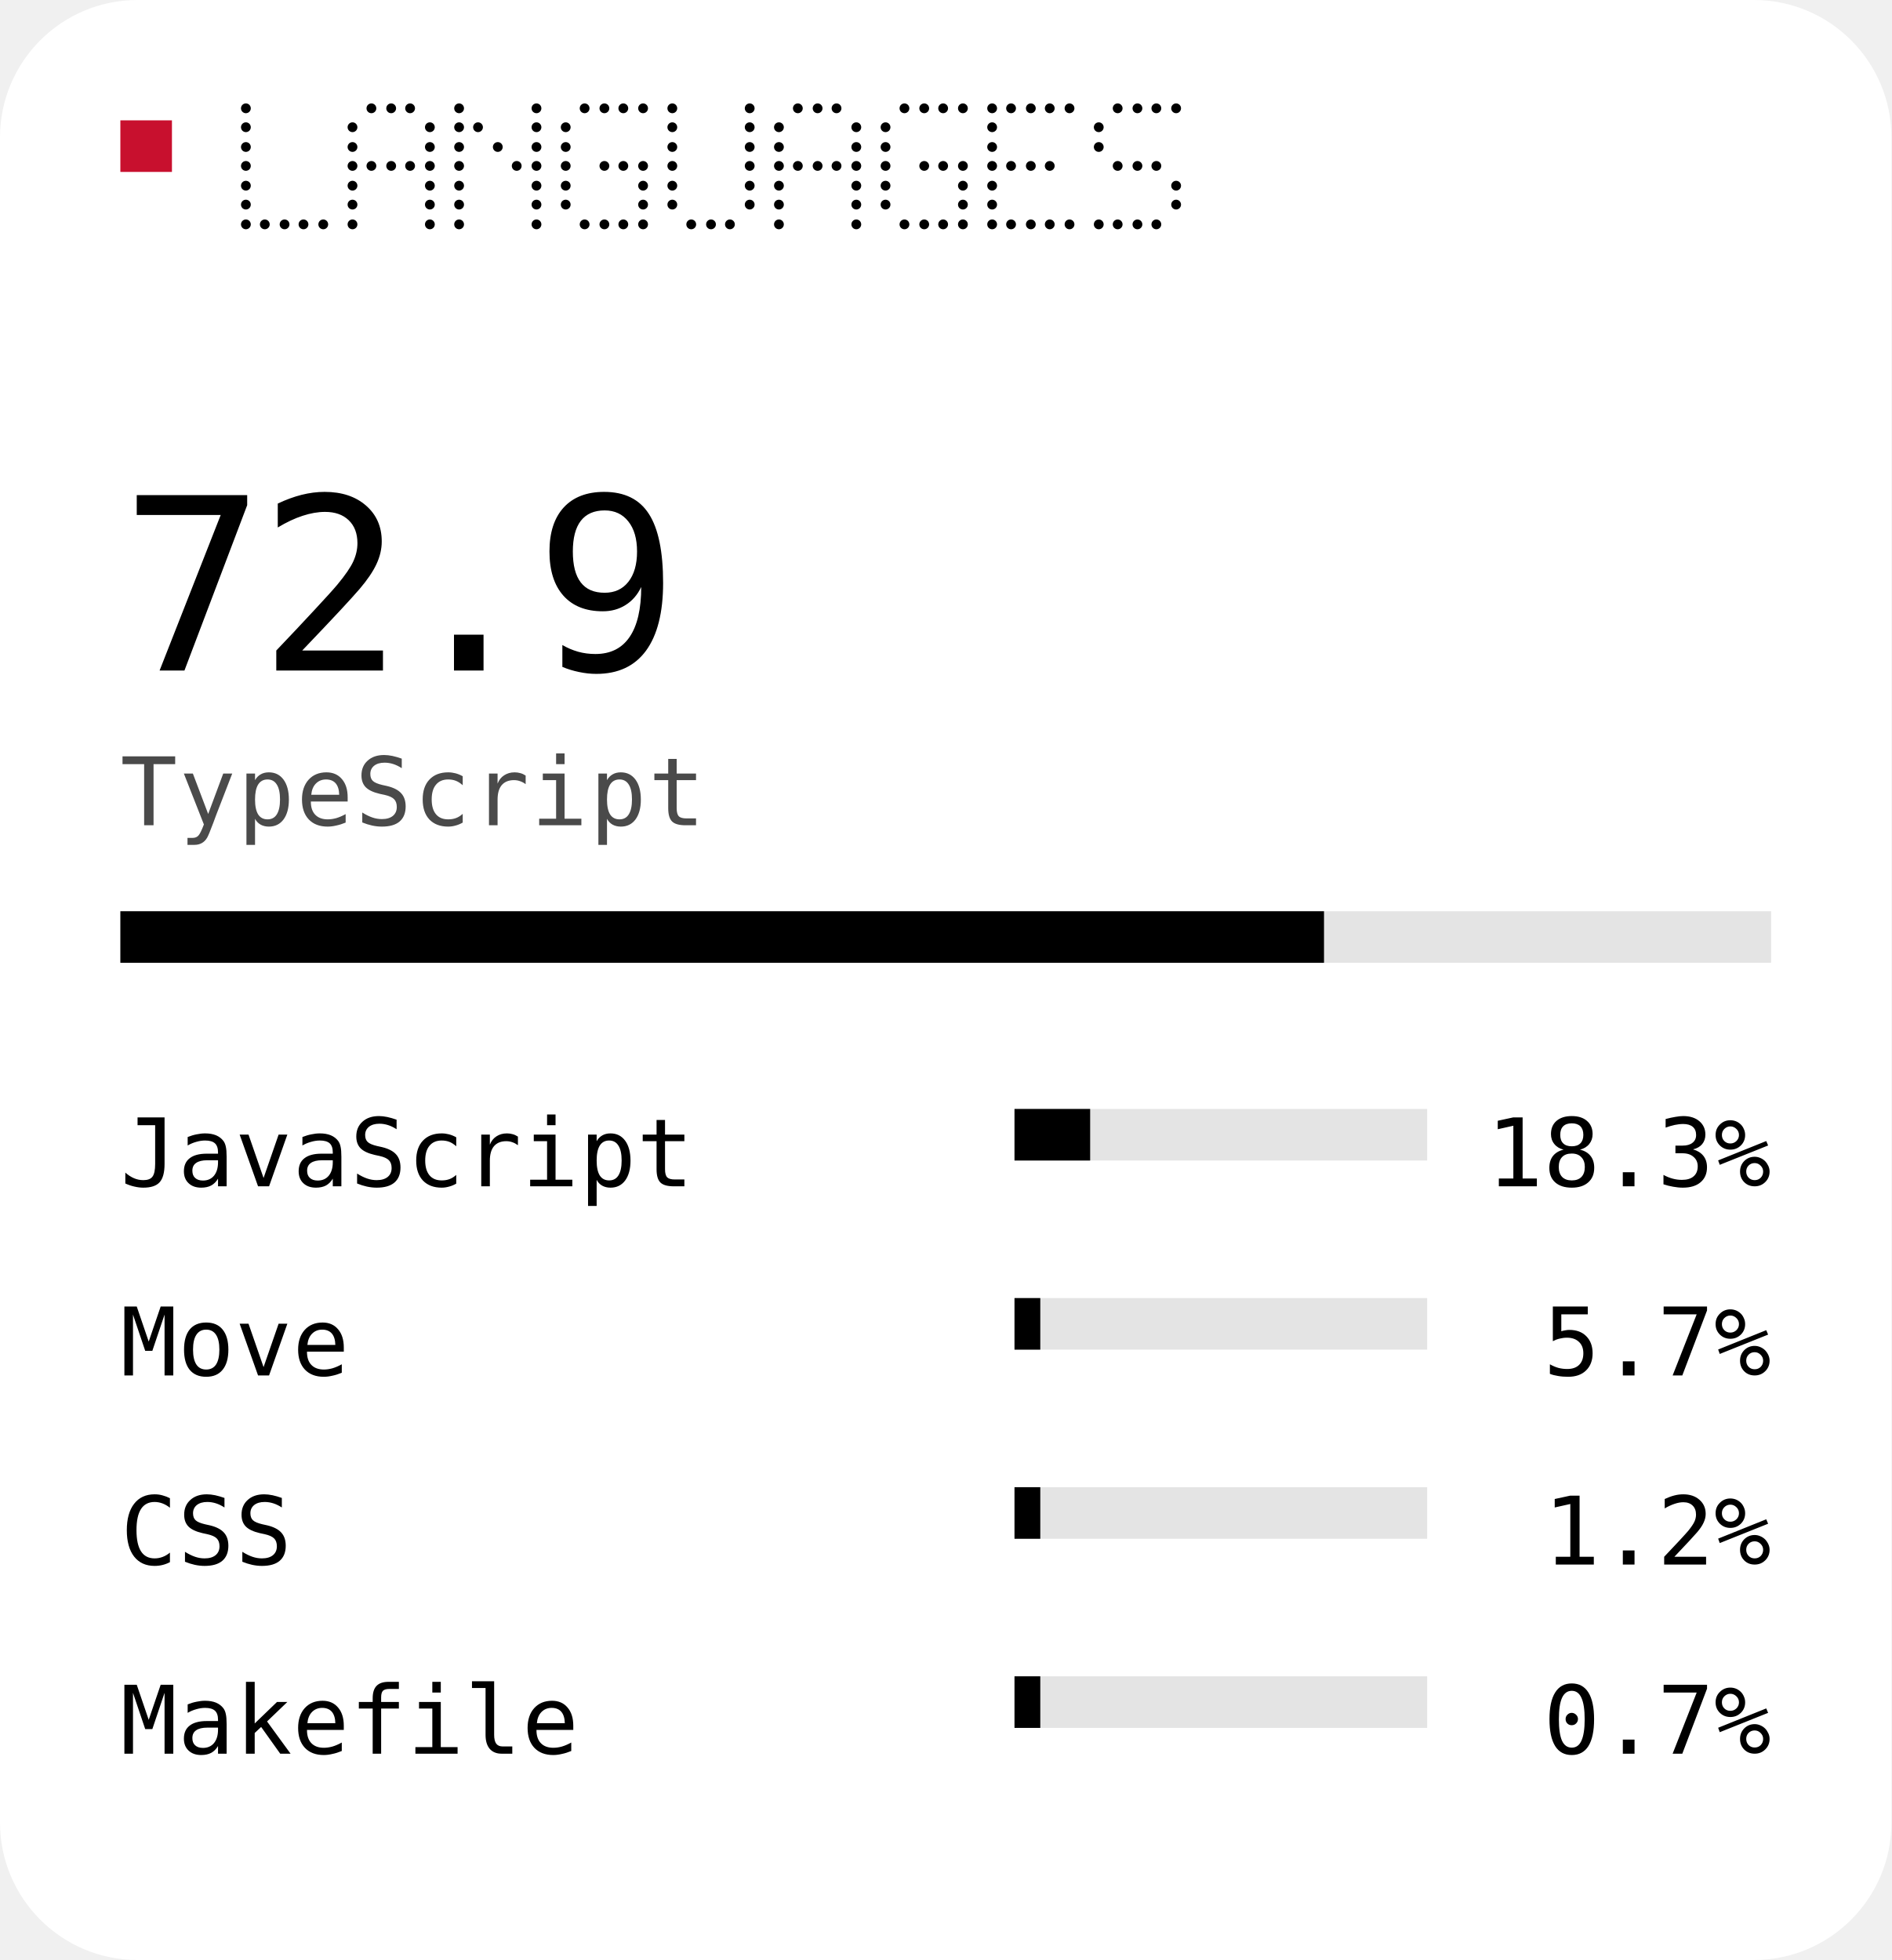
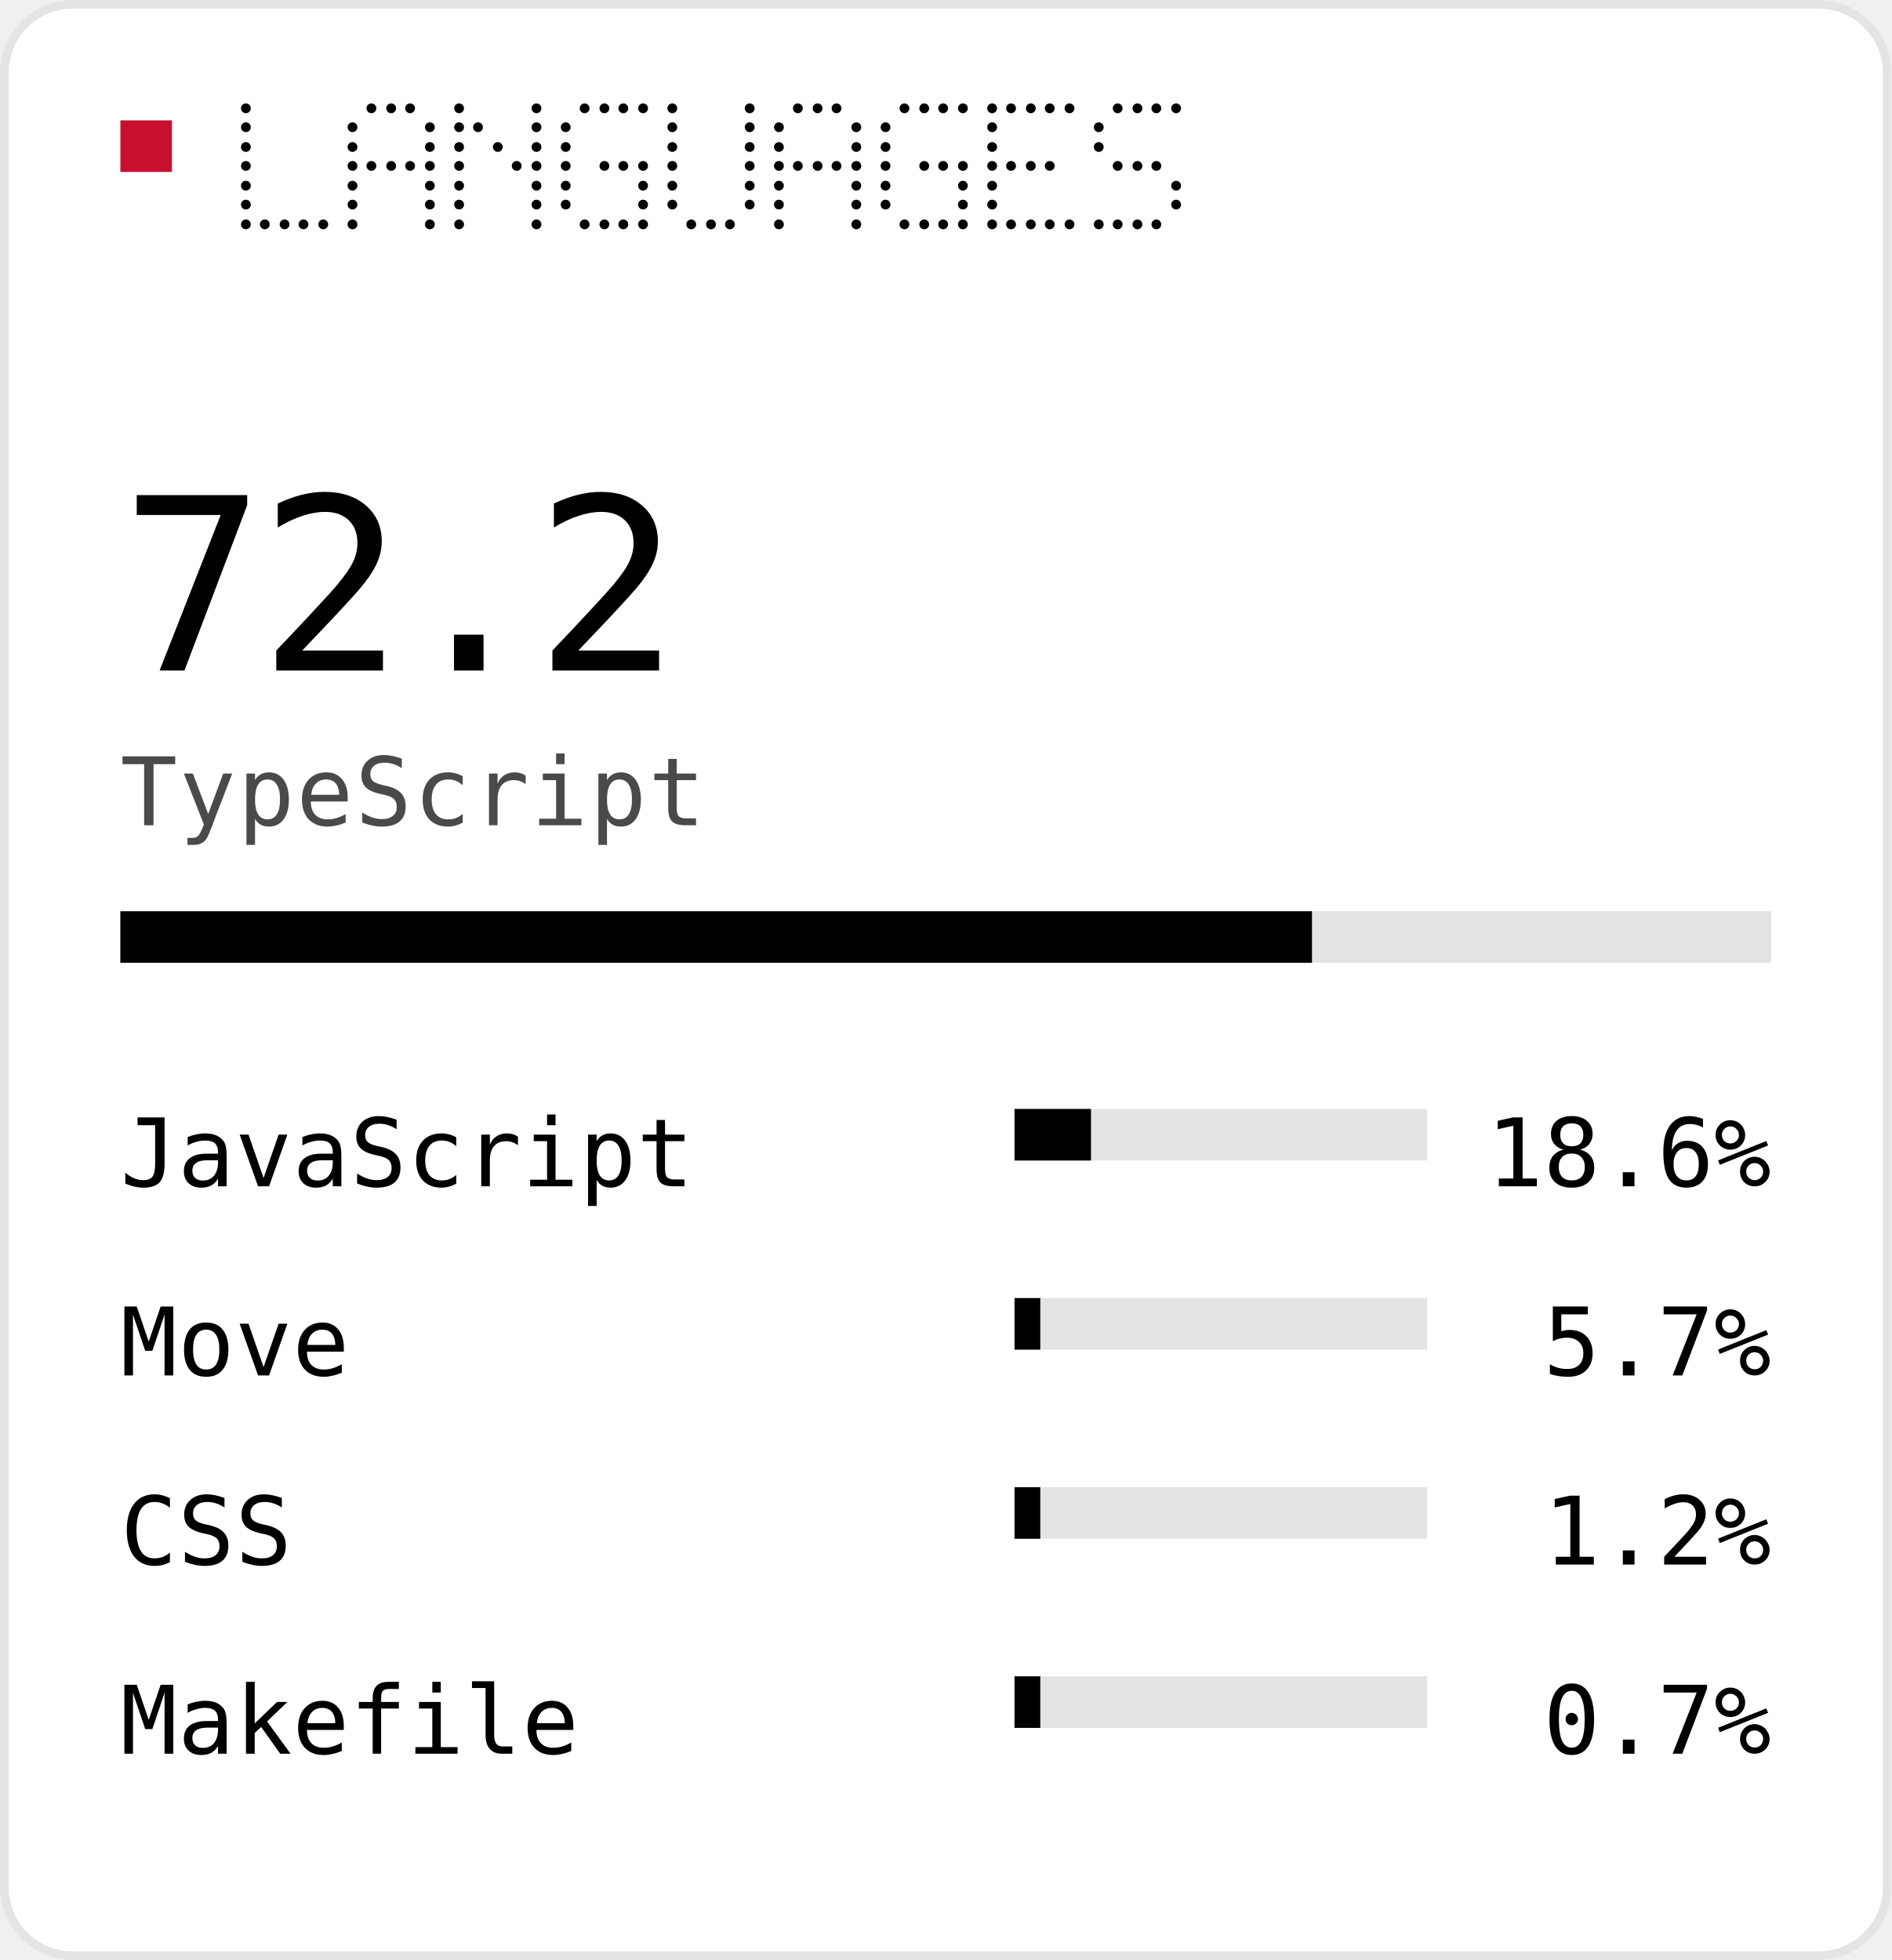
<svg xmlns="http://www.w3.org/2000/svg" width="220" height="228" viewBox="0 0 220 228" role="img">
-   <rect width="220" height="228" rx="16" fill="#FFFFFF" />
+   <rect x="0.5" y="0.5" width="219" height="227" rx="8" fill="#FFFFFF" stroke="#E4E4E4" />
  <rect x="14" y="14" width="6" height="6" fill="#C8102E" />
  <circle cx="28.6" cy="12.6" r="0.57" fill="#000000" />
  <circle cx="28.6" cy="14.8" r="0.57" fill="#000000" />
  <circle cx="28.6" cy="17.1" r="0.57" fill="#000000" />
  <circle cx="28.6" cy="19.3" r="0.57" fill="#000000" />
  <circle cx="28.6" cy="21.6" r="0.57" fill="#000000" />
  <circle cx="28.6" cy="23.8" r="0.57" fill="#000000" />
  <circle cx="28.6" cy="26.1" r="0.57" fill="#000000" />
  <circle cx="30.8" cy="26.1" r="0.57" fill="#000000" />
  <circle cx="33.1" cy="26.1" r="0.57" fill="#000000" />
  <circle cx="35.3" cy="26.1" r="0.57" fill="#000000" />
  <circle cx="37.6" cy="26.1" r="0.57" fill="#000000" />
  <circle cx="43.2" cy="12.6" r="0.57" fill="#000000" />
  <circle cx="45.5" cy="12.6" r="0.57" fill="#000000" />
  <circle cx="47.7" cy="12.6" r="0.57" fill="#000000" />
  <circle cx="41.0" cy="14.8" r="0.57" fill="#000000" />
  <circle cx="50.0" cy="14.8" r="0.57" fill="#000000" />
  <circle cx="41.0" cy="17.1" r="0.57" fill="#000000" />
  <circle cx="50.0" cy="17.1" r="0.57" fill="#000000" />
  <circle cx="41.0" cy="19.3" r="0.57" fill="#000000" />
  <circle cx="43.2" cy="19.3" r="0.57" fill="#000000" />
  <circle cx="45.5" cy="19.3" r="0.57" fill="#000000" />
  <circle cx="47.7" cy="19.3" r="0.57" fill="#000000" />
  <circle cx="50.0" cy="19.3" r="0.57" fill="#000000" />
  <circle cx="41.0" cy="21.6" r="0.57" fill="#000000" />
  <circle cx="50.0" cy="21.6" r="0.57" fill="#000000" />
  <circle cx="41.0" cy="23.8" r="0.57" fill="#000000" />
  <circle cx="50.0" cy="23.8" r="0.57" fill="#000000" />
  <circle cx="41.0" cy="26.1" r="0.57" fill="#000000" />
  <circle cx="50.0" cy="26.1" r="0.57" fill="#000000" />
  <circle cx="53.4" cy="12.6" r="0.57" fill="#000000" />
  <circle cx="62.4" cy="12.6" r="0.57" fill="#000000" />
  <circle cx="53.4" cy="14.8" r="0.57" fill="#000000" />
  <circle cx="55.6" cy="14.8" r="0.57" fill="#000000" />
  <circle cx="62.4" cy="14.8" r="0.57" fill="#000000" />
  <circle cx="53.4" cy="17.1" r="0.57" fill="#000000" />
  <circle cx="57.9" cy="17.1" r="0.57" fill="#000000" />
  <circle cx="62.4" cy="17.1" r="0.57" fill="#000000" />
  <circle cx="53.4" cy="19.3" r="0.57" fill="#000000" />
  <circle cx="60.1" cy="19.3" r="0.57" fill="#000000" />
  <circle cx="62.4" cy="19.3" r="0.57" fill="#000000" />
  <circle cx="53.4" cy="21.6" r="0.57" fill="#000000" />
  <circle cx="62.4" cy="21.6" r="0.57" fill="#000000" />
  <circle cx="53.4" cy="23.8" r="0.57" fill="#000000" />
  <circle cx="62.4" cy="23.8" r="0.57" fill="#000000" />
  <circle cx="53.4" cy="26.1" r="0.57" fill="#000000" />
  <circle cx="62.4" cy="26.1" r="0.57" fill="#000000" />
  <circle cx="68.0" cy="12.6" r="0.57" fill="#000000" />
  <circle cx="70.3" cy="12.6" r="0.57" fill="#000000" />
  <circle cx="72.5" cy="12.6" r="0.57" fill="#000000" />
  <circle cx="74.8" cy="12.6" r="0.57" fill="#000000" />
  <circle cx="65.8" cy="14.8" r="0.57" fill="#000000" />
  <circle cx="65.8" cy="17.1" r="0.57" fill="#000000" />
  <circle cx="65.8" cy="19.3" r="0.57" fill="#000000" />
  <circle cx="70.3" cy="19.3" r="0.57" fill="#000000" />
  <circle cx="72.5" cy="19.3" r="0.57" fill="#000000" />
  <circle cx="74.8" cy="19.3" r="0.57" fill="#000000" />
  <circle cx="65.8" cy="21.6" r="0.57" fill="#000000" />
  <circle cx="74.8" cy="21.6" r="0.57" fill="#000000" />
  <circle cx="65.8" cy="23.8" r="0.57" fill="#000000" />
  <circle cx="74.8" cy="23.8" r="0.57" fill="#000000" />
  <circle cx="68.0" cy="26.1" r="0.57" fill="#000000" />
  <circle cx="70.3" cy="26.1" r="0.57" fill="#000000" />
  <circle cx="72.5" cy="26.1" r="0.57" fill="#000000" />
  <circle cx="74.8" cy="26.1" r="0.57" fill="#000000" />
  <circle cx="78.2" cy="12.6" r="0.57" fill="#000000" />
  <circle cx="87.2" cy="12.6" r="0.57" fill="#000000" />
  <circle cx="78.2" cy="14.8" r="0.57" fill="#000000" />
  <circle cx="87.2" cy="14.8" r="0.57" fill="#000000" />
  <circle cx="78.2" cy="17.1" r="0.57" fill="#000000" />
  <circle cx="87.2" cy="17.1" r="0.57" fill="#000000" />
  <circle cx="78.2" cy="19.3" r="0.57" fill="#000000" />
  <circle cx="87.2" cy="19.3" r="0.57" fill="#000000" />
  <circle cx="78.2" cy="21.6" r="0.57" fill="#000000" />
  <circle cx="87.2" cy="21.6" r="0.57" fill="#000000" />
  <circle cx="78.2" cy="23.8" r="0.57" fill="#000000" />
  <circle cx="87.2" cy="23.8" r="0.57" fill="#000000" />
  <circle cx="80.4" cy="26.1" r="0.57" fill="#000000" />
  <circle cx="82.7" cy="26.1" r="0.57" fill="#000000" />
  <circle cx="84.9" cy="26.1" r="0.57" fill="#000000" />
  <circle cx="92.8" cy="12.6" r="0.57" fill="#000000" />
  <circle cx="95.1" cy="12.6" r="0.57" fill="#000000" />
  <circle cx="97.3" cy="12.6" r="0.57" fill="#000000" />
  <circle cx="90.6" cy="14.8" r="0.57" fill="#000000" />
  <circle cx="99.6" cy="14.8" r="0.57" fill="#000000" />
  <circle cx="90.6" cy="17.1" r="0.57" fill="#000000" />
  <circle cx="99.6" cy="17.1" r="0.57" fill="#000000" />
  <circle cx="90.6" cy="19.3" r="0.57" fill="#000000" />
  <circle cx="92.8" cy="19.3" r="0.57" fill="#000000" />
  <circle cx="95.1" cy="19.3" r="0.57" fill="#000000" />
  <circle cx="97.3" cy="19.3" r="0.57" fill="#000000" />
  <circle cx="99.6" cy="19.3" r="0.57" fill="#000000" />
  <circle cx="90.6" cy="21.6" r="0.57" fill="#000000" />
  <circle cx="99.6" cy="21.6" r="0.57" fill="#000000" />
  <circle cx="90.6" cy="23.8" r="0.57" fill="#000000" />
  <circle cx="99.6" cy="23.8" r="0.57" fill="#000000" />
  <circle cx="90.6" cy="26.1" r="0.57" fill="#000000" />
  <circle cx="99.6" cy="26.1" r="0.57" fill="#000000" />
  <circle cx="105.2" cy="12.6" r="0.57" fill="#000000" />
  <circle cx="107.5" cy="12.6" r="0.57" fill="#000000" />
  <circle cx="109.7" cy="12.6" r="0.57" fill="#000000" />
  <circle cx="112.0" cy="12.6" r="0.57" fill="#000000" />
  <circle cx="103.0" cy="14.8" r="0.57" fill="#000000" />
  <circle cx="103.0" cy="17.1" r="0.57" fill="#000000" />
  <circle cx="103.0" cy="19.3" r="0.57" fill="#000000" />
  <circle cx="107.5" cy="19.3" r="0.57" fill="#000000" />
  <circle cx="109.7" cy="19.3" r="0.57" fill="#000000" />
  <circle cx="112.0" cy="19.3" r="0.57" fill="#000000" />
  <circle cx="103.0" cy="21.6" r="0.57" fill="#000000" />
  <circle cx="112.0" cy="21.6" r="0.57" fill="#000000" />
  <circle cx="103.0" cy="23.8" r="0.57" fill="#000000" />
  <circle cx="112.0" cy="23.8" r="0.57" fill="#000000" />
  <circle cx="105.2" cy="26.1" r="0.57" fill="#000000" />
  <circle cx="107.5" cy="26.1" r="0.57" fill="#000000" />
  <circle cx="109.7" cy="26.1" r="0.57" fill="#000000" />
  <circle cx="112.0" cy="26.1" r="0.57" fill="#000000" />
  <circle cx="115.4" cy="12.6" r="0.57" fill="#000000" />
  <circle cx="117.6" cy="12.6" r="0.57" fill="#000000" />
  <circle cx="119.9" cy="12.6" r="0.57" fill="#000000" />
  <circle cx="122.1" cy="12.6" r="0.57" fill="#000000" />
  <circle cx="124.4" cy="12.6" r="0.57" fill="#000000" />
  <circle cx="115.4" cy="14.8" r="0.57" fill="#000000" />
  <circle cx="115.4" cy="17.1" r="0.57" fill="#000000" />
  <circle cx="115.4" cy="19.3" r="0.57" fill="#000000" />
  <circle cx="117.6" cy="19.3" r="0.57" fill="#000000" />
  <circle cx="119.9" cy="19.3" r="0.57" fill="#000000" />
  <circle cx="122.1" cy="19.3" r="0.57" fill="#000000" />
  <circle cx="115.4" cy="21.6" r="0.57" fill="#000000" />
  <circle cx="115.4" cy="23.8" r="0.57" fill="#000000" />
  <circle cx="115.4" cy="26.1" r="0.57" fill="#000000" />
  <circle cx="117.6" cy="26.1" r="0.57" fill="#000000" />
  <circle cx="119.9" cy="26.1" r="0.57" fill="#000000" />
  <circle cx="122.1" cy="26.1" r="0.57" fill="#000000" />
  <circle cx="124.4" cy="26.1" r="0.57" fill="#000000" />
  <circle cx="130.0" cy="12.6" r="0.57" fill="#000000" />
  <circle cx="132.3" cy="12.6" r="0.57" fill="#000000" />
  <circle cx="134.5" cy="12.6" r="0.57" fill="#000000" />
  <circle cx="136.8" cy="12.6" r="0.57" fill="#000000" />
  <circle cx="127.8" cy="14.8" r="0.57" fill="#000000" />
  <circle cx="127.8" cy="17.1" r="0.57" fill="#000000" />
  <circle cx="130.0" cy="19.3" r="0.57" fill="#000000" />
  <circle cx="132.3" cy="19.3" r="0.57" fill="#000000" />
  <circle cx="134.5" cy="19.3" r="0.57" fill="#000000" />
  <circle cx="136.8" cy="21.6" r="0.57" fill="#000000" />
  <circle cx="136.8" cy="23.8" r="0.57" fill="#000000" />
  <circle cx="127.8" cy="26.1" r="0.57" fill="#000000" />
  <circle cx="130.0" cy="26.1" r="0.57" fill="#000000" />
  <circle cx="132.3" cy="26.1" r="0.57" fill="#000000" />
  <circle cx="134.5" cy="26.1" r="0.57" fill="#000000" />
-   <text x="14" y="78" fill="#000000" text-anchor="start" font-family="ui-monospace, Geist Mono, monospace" font-size="28" letter-spacing="-0.8" dominant-baseline="auto">72.9</text>
+   <text x="14" y="78" fill="#000000" text-anchor="start" font-family="ui-monospace, Geist Mono, monospace" font-size="28" letter-spacing="-0.8" dominant-baseline="auto">72.2</text>
  <text x="14" y="96" fill="#4A4A4A" text-anchor="start" font-family="ui-monospace, Geist Mono, monospace" font-size="11" letter-spacing="0.2" dominant-baseline="auto">TypeScript</text>
  <rect x="14.0" y="106.0" width="192.0" height="6" fill="#E4E4E4" />
-   <rect x="14.0" y="106.0" width="140.0" height="6" fill="#000000" />
+   <rect x="14.0" y="106.0" width="138.6" height="6" fill="#000000" />
  <text x="14" y="138" fill="#000000" text-anchor="start" font-family="ui-monospace, Geist Mono, monospace" font-size="11" letter-spacing="0.05" dominant-baseline="auto">JavaScript</text>
-   <text x="206" y="138" fill="#000000" text-anchor="end" font-family="ui-monospace, Geist Mono, monospace" font-size="11" letter-spacing="0" dominant-baseline="auto">18.3%</text>
+   <text x="206" y="138" fill="#000000" text-anchor="end" font-family="ui-monospace, Geist Mono, monospace" font-size="11" letter-spacing="0" dominant-baseline="auto">18.6%</text>
  <rect x="118.0" y="129.0" width="48.0" height="6" fill="#E4E4E4" />
-   <rect x="118.0" y="129.0" width="8.8" height="6" fill="#000000" />
+   <rect x="118.0" y="129.0" width="8.9" height="6" fill="#000000" />
  <text x="14" y="160" fill="#000000" text-anchor="start" font-family="ui-monospace, Geist Mono, monospace" font-size="11" letter-spacing="0.05" dominant-baseline="auto">Move</text>
  <text x="206" y="160" fill="#000000" text-anchor="end" font-family="ui-monospace, Geist Mono, monospace" font-size="11" letter-spacing="0" dominant-baseline="auto">5.7%</text>
  <rect x="118.0" y="151.0" width="48.0" height="6" fill="#E4E4E4" />
  <rect x="118.0" y="151.0" width="3.0" height="6" fill="#000000" />
  <text x="14" y="182" fill="#000000" text-anchor="start" font-family="ui-monospace, Geist Mono, monospace" font-size="11" letter-spacing="0.05" dominant-baseline="auto">CSS</text>
  <text x="206" y="182" fill="#000000" text-anchor="end" font-family="ui-monospace, Geist Mono, monospace" font-size="11" letter-spacing="0" dominant-baseline="auto">1.2%</text>
  <rect x="118.0" y="173.0" width="48.0" height="6" fill="#E4E4E4" />
  <rect x="118.0" y="173.0" width="3.0" height="6" fill="#000000" />
  <text x="14" y="204" fill="#000000" text-anchor="start" font-family="ui-monospace, Geist Mono, monospace" font-size="11" letter-spacing="0.05" dominant-baseline="auto">Makefile</text>
  <text x="206" y="204" fill="#000000" text-anchor="end" font-family="ui-monospace, Geist Mono, monospace" font-size="11" letter-spacing="0" dominant-baseline="auto">0.7%</text>
  <rect x="118.0" y="195.0" width="48.0" height="6" fill="#E4E4E4" />
  <rect x="118.0" y="195.0" width="3.0" height="6" fill="#000000" />
</svg>
